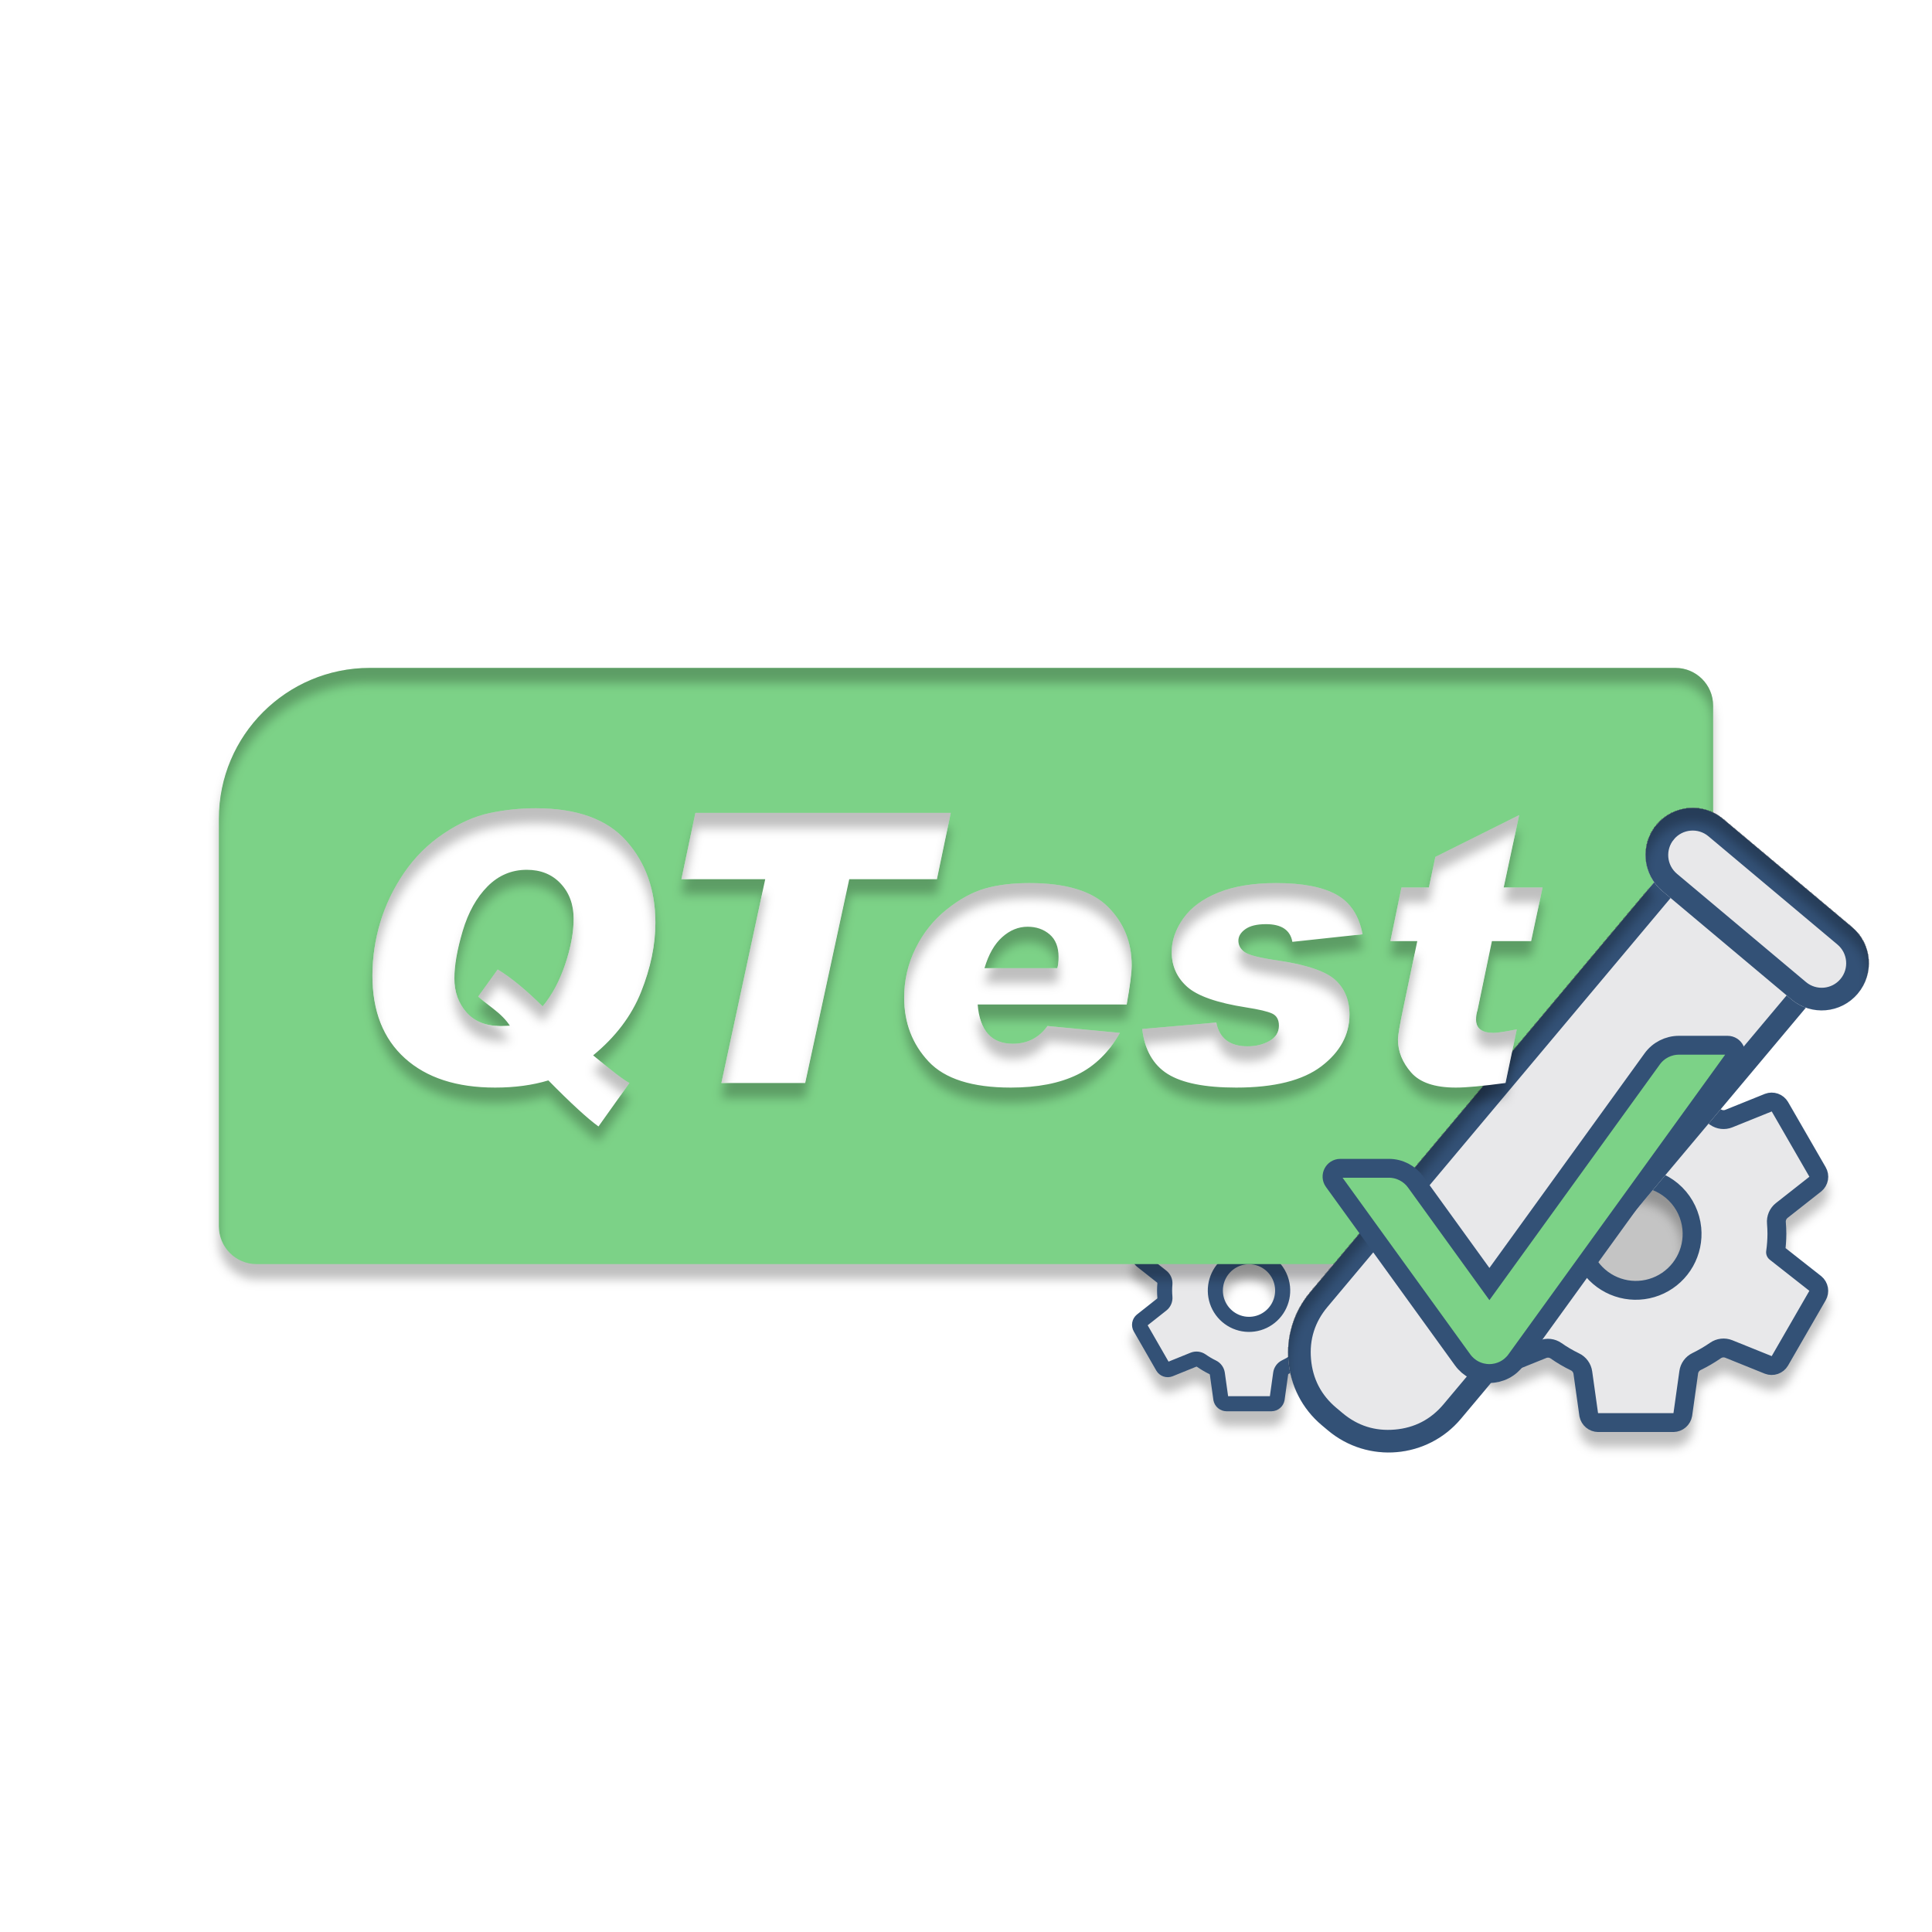
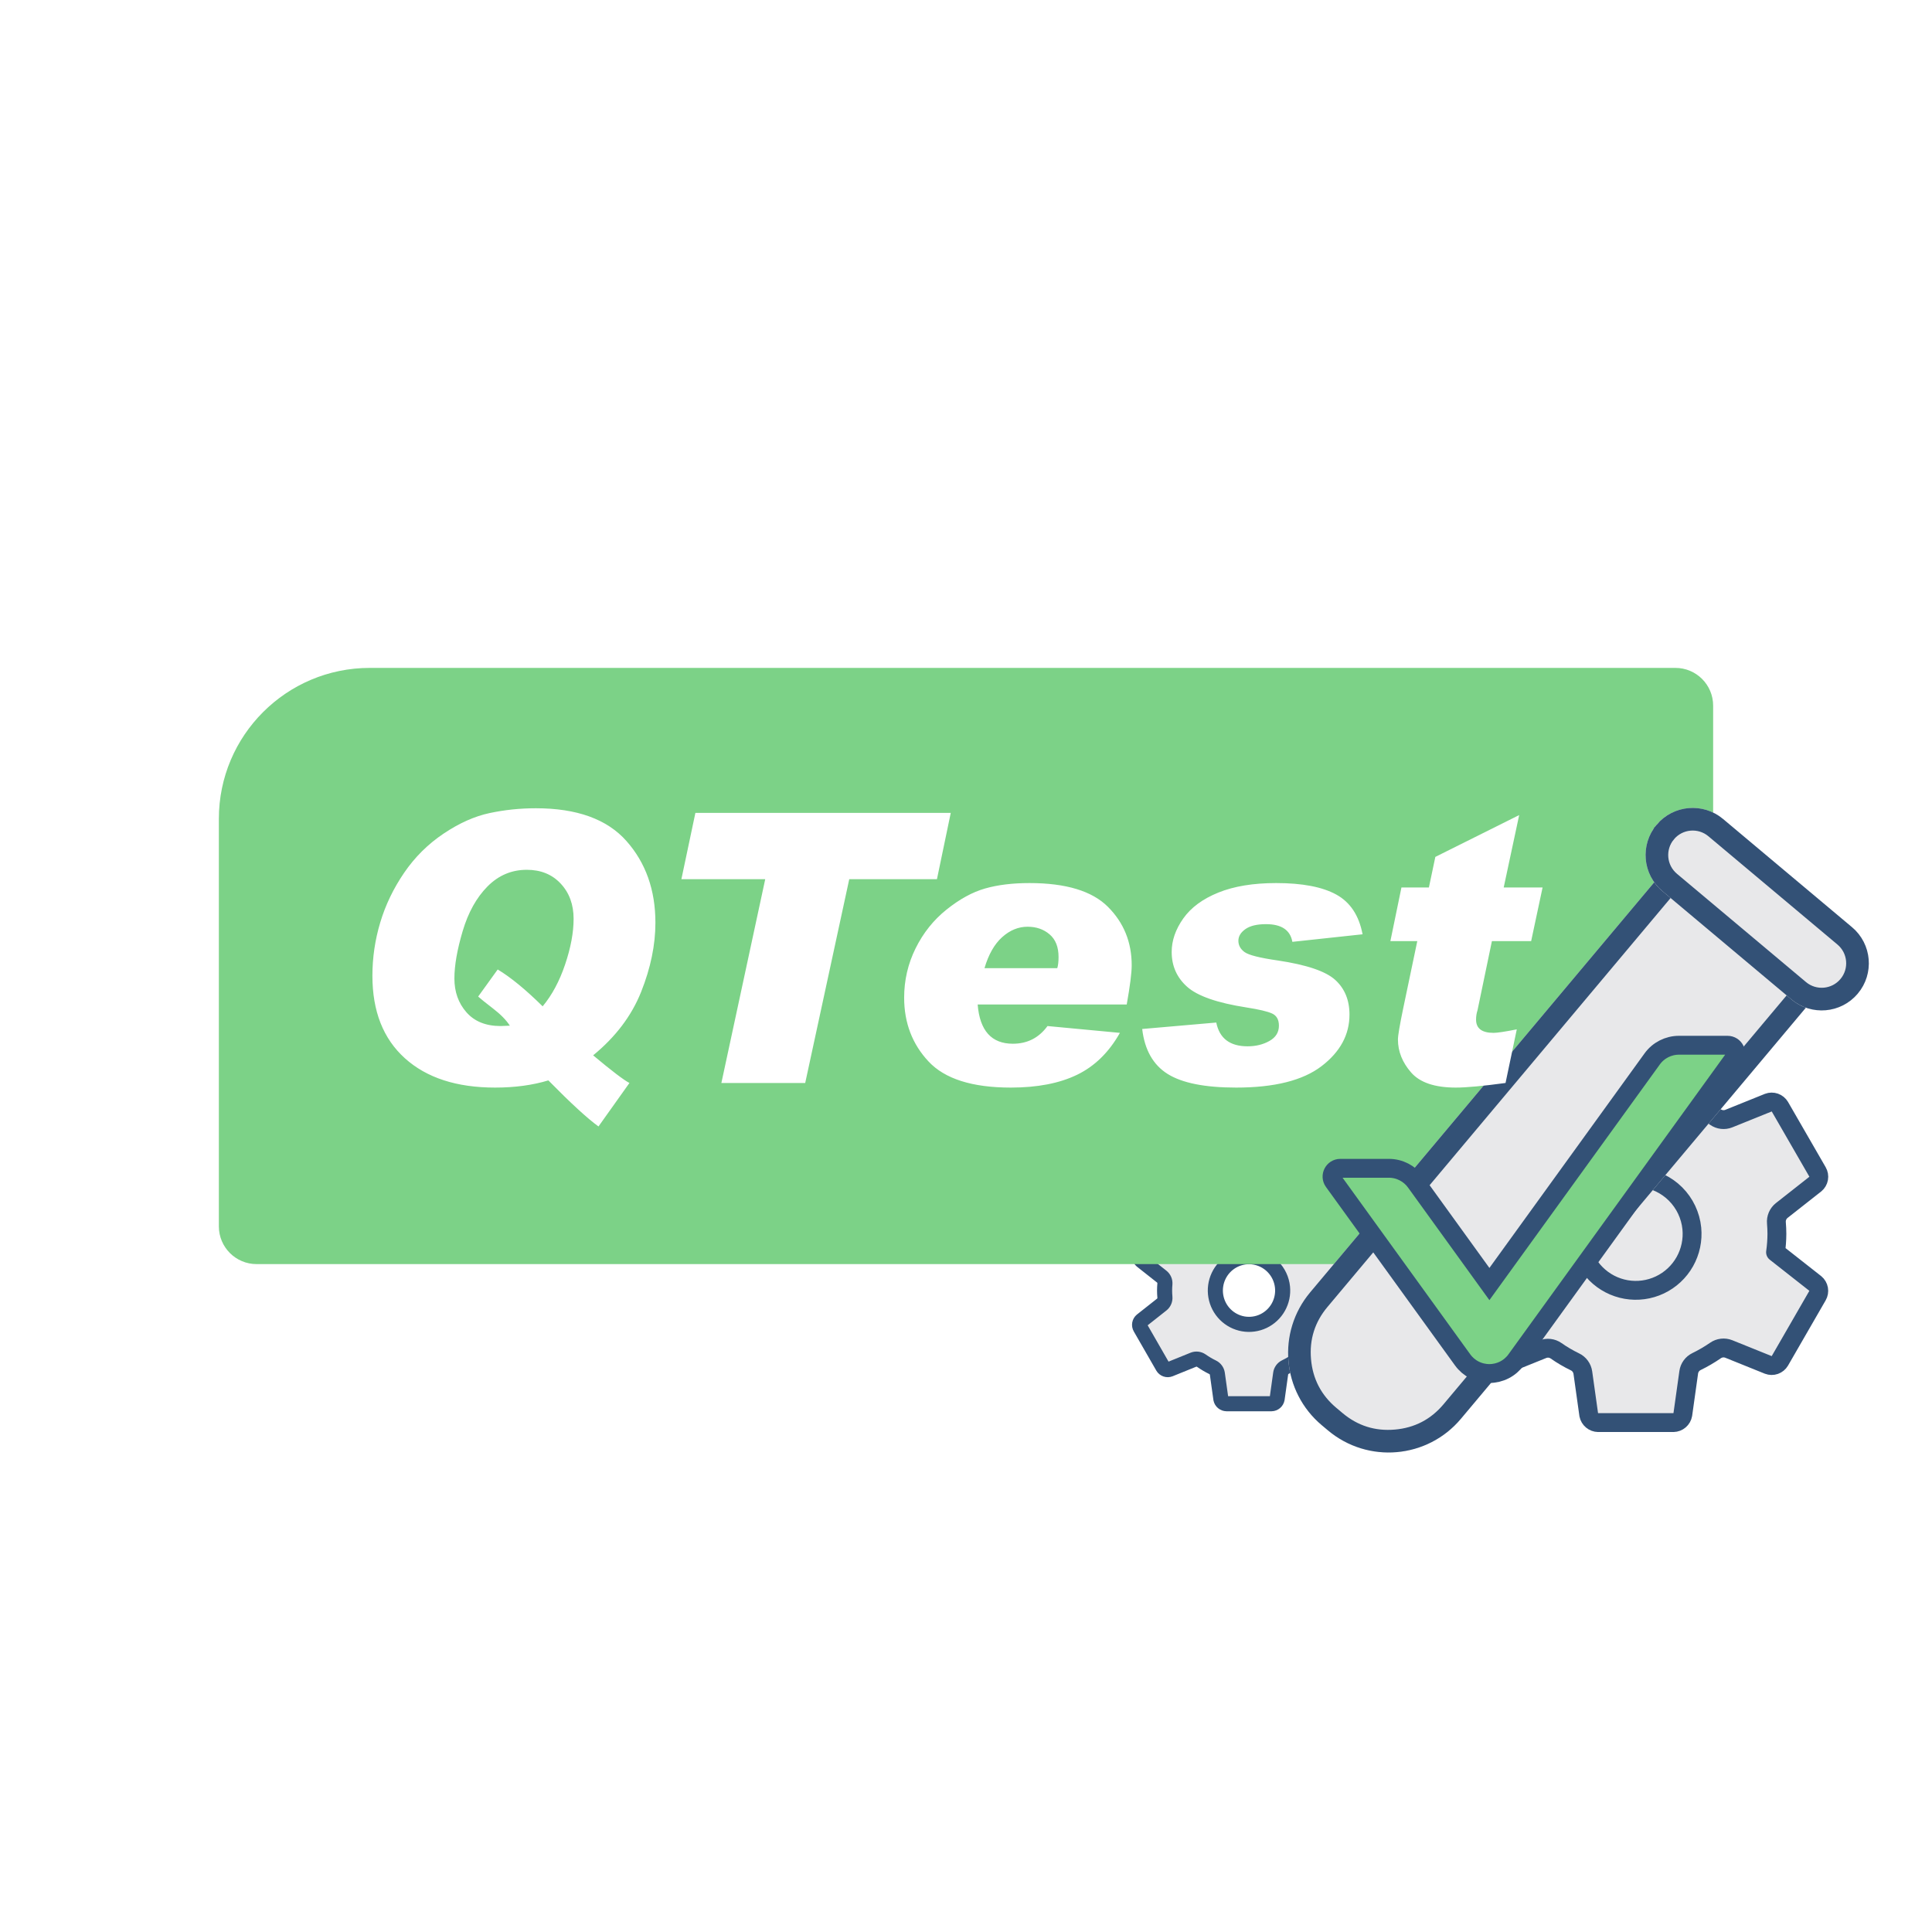
- <svg xmlns="http://www.w3.org/2000/svg" viewBox="0 0 512 512" fill="none">
+ <svg xmlns="http://www.w3.org/2000/svg" viewBox="0 0 512 512" width="512" height="512" fill="none">
  <defs>
-     <clipPath id="clipPath_0">
+     <clipPath id="clipPath_1">
      <rect width="396" height="158" x="58" y="177" fill="rgb(255,255,255)" />
    </clipPath>
-     <g id="pixso_custom_effect_0">
-       <effect x="0" y="4" visibility="visible" fill="rgb(0,0,0)" fill-opacity="0.25" effectType="dropShadow" stdDeviation="4" radius="0" />
-     </g>
-     <filter id="filter_0" width="70.008" height="72" x="295.996" y="310" filterUnits="userSpaceOnUse" customEffect="url(#pixso_custom_effect_0)" color-interpolation-filters="sRGB">
-       <feFlood flood-opacity="0" result="BackgroundImageFix" />
-       <feOffset dx="0" dy="4" in="SourceAlpha" />
-       <feGaussianBlur stdDeviation="1.333" />
-       <feColorMatrix type="matrix" values="0 0 0 0 0 0 0 0 0 0 0 0 0 0 0 0 0 0 0.25 0 " />
-       <feBlend result="effect_dropShadow_1" in2="BackgroundImageFix" mode="normal" />
-       <feBlend result="shape" in="SourceGraphic" in2="effect_dropShadow_1" mode="normal" />
-     </filter>
-     <g id="pixso_custom_effect_1">
-       <effect x="0" y="4" visibility="visible" fill="rgb(0,0,0)" fill-opacity="0.25" effectType="innerShadow" stdDeviation="4" radius="0" />
-       <effect x="0" y="4" visibility="visible" fill="rgb(0,0,0)" fill-opacity="0.25" effectType="dropShadow" stdDeviation="4" radius="0" />
-     </g>
-     <filter id="filter_1" width="404" height="166" x="54" y="177" filterUnits="userSpaceOnUse" customEffect="url(#pixso_custom_effect_1)" color-interpolation-filters="sRGB">
-       <feFlood flood-opacity="0" result="BackgroundImageFix" />
-       <feOffset dx="0" dy="4" in="SourceAlpha" />
-       <feGaussianBlur stdDeviation="1.333" />
-       <feColorMatrix type="matrix" values="0 0 0 0 0 0 0 0 0 0 0 0 0 0 0 0 0 0 0.25 0 " />
-       <feBlend result="effect_dropShadow_1" in2="BackgroundImageFix" mode="normal" />
-       <feBlend result="shape" in="SourceGraphic" in2="effect_dropShadow_1" mode="normal" />
-       <feOffset dx="0" dy="4" in="SourceAlpha" />
-       <feGaussianBlur stdDeviation="1.333" />
-       <feComposite k2="-1" k3="1" in2="SourceAlpha" operator="arithmetic" />
-       <feColorMatrix type="matrix" values="0 0 0 0 0 0 0 0 0 0 0 0 0 0 0 0 0 0 0.25 0 " />
-       <feBlend result="effect_innerShadow_2" in2="shape" mode="normal" />
-     </filter>
-     <g id="pixso_custom_effect_2">
-       <effect x="0" y="4" visibility="visible" fill="rgb(0,0,0)" fill-opacity="0.25" effectType="dropShadow" stdDeviation="4" radius="0" />
-     </g>
-     <filter id="filter_2" width="110.012" height="113" x="378.494" y="274.5" filterUnits="userSpaceOnUse" customEffect="url(#pixso_custom_effect_2)" color-interpolation-filters="sRGB">
-       <feFlood flood-opacity="0" result="BackgroundImageFix" />
-       <feOffset dx="0" dy="4" in="SourceAlpha" />
-       <feGaussianBlur stdDeviation="1.333" />
-       <feColorMatrix type="matrix" values="0 0 0 0 0 0 0 0 0 0 0 0 0 0 0 0 0 0 0.25 0 " />
-       <feBlend result="effect_dropShadow_1" in2="BackgroundImageFix" mode="normal" />
-       <feBlend result="shape" in="SourceGraphic" in2="effect_dropShadow_1" mode="normal" />
-     </filter>
-     <g id="pixso_custom_effect_3">
-       <effect x="0" y="4" visibility="visible" fill="rgb(0,0,0)" fill-opacity="0.25" effectType="innerShadow" stdDeviation="4" radius="0" />
-     </g>
-     <filter id="filter_3" width="176.365" height="191.379" x="324" y="209" filterUnits="userSpaceOnUse" customEffect="url(#pixso_custom_effect_3)" color-interpolation-filters="sRGB">
-       <feFlood flood-opacity="0" result="BackgroundImageFix" />
-       <feBlend result="shape" in="SourceGraphic" in2="BackgroundImageFix" mode="normal" />
-       <feColorMatrix result="hardAlpha" in="SourceAlpha" type="matrix" values="0 0 0 0 0 0 0 0 0 0 0 0 0 0 0 0 0 0 127 0 " />
-       <feOffset dx="0" dy="4" in="hardAlpha" />
-       <feGaussianBlur stdDeviation="1.333" />
-       <feComposite k2="-1" k3="1" in2="hardAlpha" operator="arithmetic" />
-       <feColorMatrix type="matrix" values="0 0 0 0 0 0 0 0 0 0 0 0 0 0 0 0 0 0 0.25 0 " />
-       <feBlend result="effect_innerShadow_1" in2="shape" mode="normal" />
-     </filter>
-     <g id="pixso_custom_effect_4">
-       <effect x="0" y="4" visibility="visible" fill="rgb(0,0,0)" fill-opacity="0.25" effectType="dropShadow" stdDeviation="4" radius="0" />
-       <effect x="0" y="4" visibility="visible" fill="rgb(0,0,0)" fill-opacity="0.25" effectType="innerShadow" stdDeviation="4" radius="0" />
-     </g>
-     <filter id="filter_4" width="322.799" height="141" x="90" y="177" filterUnits="userSpaceOnUse" customEffect="url(#pixso_custom_effect_4)" color-interpolation-filters="sRGB">
-       <feFlood flood-opacity="0" result="BackgroundImageFix" />
-       <feOffset dx="0" dy="4" in="SourceAlpha" />
-       <feGaussianBlur stdDeviation="1.333" />
-       <feColorMatrix type="matrix" values="0 0 0 0 0 0 0 0 0 0 0 0 0 0 0 0 0 0 0.25 0 " />
-       <feBlend result="effect_dropShadow_1" in2="BackgroundImageFix" mode="normal" />
-       <feBlend result="shape" in="SourceGraphic" in2="effect_dropShadow_1" mode="normal" />
-       <feOffset dx="0" dy="4" in="SourceAlpha" />
-       <feGaussianBlur stdDeviation="1.333" />
-       <feComposite k2="-1" k3="1" in2="SourceAlpha" operator="arithmetic" />
-       <feColorMatrix type="matrix" values="0 0 0 0 0 0 0 0 0 0 0 0 0 0 0 0 0 0 0.25 0 " />
-       <feBlend result="effect_innerShadow_2" in2="shape" mode="normal" />
-     </filter>
  </defs>
  <rect id="尺寸1" width="512" height="512" x="0" y="0" fill="rgb(255,255,255)" fill-opacity="0" />
-   <g id="矩形 1" customFrame="url(#clipPath_0)">
+   <g id="矩形 1" customFrame="url(#clipPath_1)">
    <rect id="矩形 1" width="396" height="158" x="58" y="177" fill="rgb(255,255,255)" fill-opacity="0" />
-     <g filter="url(#filter_0)">
-       <path id="Vector" d="M331.877 333.072C330.046 332.89 328.204 333.281 326.604 334.193C325.003 335.104 323.721 336.491 322.935 338.163C322.148 339.835 321.894 341.711 322.209 343.533C322.523 345.356 323.39 347.036 324.691 348.344C325.992 349.652 327.663 350.524 329.475 350.84C331.288 351.156 333.153 350.901 334.816 350.11C336.479 349.319 337.858 348.03 338.764 346.421C339.671 344.811 340.06 342.959 339.879 341.118C339.673 339.055 338.764 337.126 337.305 335.66C335.847 334.193 333.929 333.279 331.877 333.072ZM353.361 342C353.355 342.975 353.284 343.949 353.147 344.914L359.45 349.886C359.725 350.114 359.909 350.433 359.972 350.786C360.035 351.139 359.971 351.503 359.792 351.813L353.829 362.187C353.648 362.494 353.365 362.727 353.03 362.845C352.695 362.962 352.329 362.957 351.997 362.83L345.737 360.296C345.392 360.158 345.018 360.108 344.649 360.15C344.28 360.193 343.927 360.328 343.622 360.541C342.667 361.203 341.663 361.79 340.62 362.299C340.291 362.459 340.008 362.699 339.793 362.995C339.579 363.292 339.44 363.638 339.39 364.001L338.452 370.714C338.39 371.069 338.208 371.391 337.936 371.626C337.665 371.86 337.321 371.992 336.963 372L325.037 372C324.685 371.994 324.346 371.867 324.075 371.641C323.804 371.415 323.618 371.103 323.547 370.757L322.61 364.053C322.557 363.685 322.415 363.337 322.197 363.038C321.978 362.739 321.689 362.499 321.355 362.34C320.313 361.834 319.312 361.244 318.364 360.578C318.06 360.365 317.708 360.232 317.34 360.19C316.973 360.148 316.6 360.199 316.257 360.338L309.999 362.871C309.667 362.998 309.302 363.003 308.966 362.886C308.631 362.768 308.348 362.536 308.167 362.229L302.204 351.855C302.025 351.545 301.961 351.181 302.023 350.828C302.086 350.475 302.271 350.156 302.546 349.928L307.873 345.722C308.165 345.489 308.394 345.186 308.54 344.842C308.686 344.497 308.744 344.121 308.709 343.748C308.659 343.164 308.628 342.58 308.628 341.996C308.628 341.411 308.658 340.836 308.709 340.264C308.74 339.894 308.679 339.521 308.532 339.18C308.384 338.839 308.154 338.54 307.863 338.31L302.539 334.105C302.268 333.875 302.087 333.557 302.027 333.206C301.966 332.856 302.031 332.495 302.208 332.187L308.171 321.813C308.352 321.506 308.635 321.273 308.97 321.155C309.305 321.038 309.671 321.043 310.003 321.17L316.263 323.704C316.608 323.842 316.982 323.892 317.351 323.85C317.72 323.807 318.073 323.672 318.378 323.459C319.333 322.797 320.337 322.21 321.38 321.701C321.709 321.541 321.992 321.301 322.207 321.005C322.421 320.708 322.56 320.362 322.61 319.999L323.548 313.286C323.61 312.931 323.792 312.609 324.064 312.374C324.335 312.14 324.679 312.008 325.037 312L336.963 312C337.315 312.006 337.654 312.133 337.925 312.359C338.196 312.585 338.382 312.897 338.453 313.243L339.39 319.947C339.443 320.315 339.585 320.663 339.803 320.962C340.022 321.261 340.311 321.501 340.645 321.66C341.687 322.166 342.688 322.756 343.636 323.422C343.94 323.635 344.292 323.768 344.66 323.81C345.027 323.852 345.4 323.801 345.743 323.662L352.001 321.129C352.333 321.002 352.698 320.997 353.034 321.114C353.369 321.232 353.652 321.464 353.833 321.771L359.796 332.145C359.975 332.455 360.039 332.819 359.977 333.172C359.914 333.525 359.729 333.844 359.454 334.072L354.127 338.278C353.834 338.51 353.603 338.812 353.456 339.157C353.309 339.502 353.25 339.878 353.284 340.252C353.33 340.832 353.361 341.415 353.361 342Z" fill="rgb(232,232,234)" fill-rule="nonzero" />
-       <path id="Vector" d="M326.604 334.193C325.003 335.104 323.721 336.491 322.935 338.163C322.148 339.835 321.894 341.711 322.209 343.533C322.523 345.356 323.39 347.036 324.691 348.344C325.992 349.652 327.663 350.524 329.475 350.84C331.288 351.156 333.153 350.901 334.816 350.11C336.479 349.319 337.858 348.03 338.764 346.421C339.671 344.811 340.06 342.959 339.879 341.118C339.673 339.055 338.764 337.126 337.305 335.66C335.847 334.193 333.929 333.279 331.877 333.072C330.046 332.89 328.204 333.281 326.604 334.193ZM353.147 344.914L359.45 349.886C359.725 350.114 359.909 350.433 359.972 350.786C360.035 351.139 359.971 351.503 359.792 351.813L353.829 362.187C353.648 362.494 353.365 362.727 353.03 362.845C352.695 362.962 352.329 362.957 351.997 362.83L345.737 360.296C345.392 360.158 345.018 360.108 344.649 360.15C344.28 360.193 343.927 360.328 343.622 360.541C342.667 361.203 341.663 361.79 340.62 362.299C340.291 362.459 340.008 362.699 339.793 362.995C339.579 363.292 339.44 363.638 339.39 364.001L338.452 370.714C338.39 371.069 338.208 371.391 337.936 371.626C337.665 371.86 337.321 371.992 336.963 372L325.037 372C324.685 371.994 324.346 371.867 324.075 371.641C323.804 371.415 323.618 371.103 323.547 370.757L322.61 364.053C322.557 363.685 322.415 363.337 322.197 363.038C321.978 362.739 321.689 362.499 321.355 362.34C320.313 361.834 319.312 361.244 318.364 360.578C318.06 360.365 317.708 360.232 317.34 360.19C316.973 360.148 316.6 360.199 316.257 360.338L309.999 362.871C309.667 362.998 309.302 363.003 308.966 362.886C308.631 362.768 308.348 362.536 308.167 362.229L302.204 351.855C302.025 351.545 301.961 351.181 302.023 350.828C302.086 350.475 302.271 350.156 302.546 349.928L307.873 345.722C308.165 345.489 308.394 345.186 308.54 344.842C308.686 344.497 308.744 344.121 308.709 343.748C308.659 343.164 308.628 342.58 308.628 341.996C308.628 341.411 308.658 340.836 308.709 340.264C308.74 339.894 308.679 339.521 308.532 339.18C308.384 338.839 308.154 338.54 307.863 338.31L302.539 334.105C302.268 333.875 302.087 333.557 302.027 333.206C301.966 332.856 302.031 332.495 302.208 332.187L308.171 321.813C308.352 321.506 308.635 321.273 308.97 321.155C309.305 321.038 309.671 321.043 310.003 321.17L316.263 323.704C316.608 323.842 316.982 323.892 317.351 323.85C317.72 323.807 318.073 323.672 318.378 323.459C319.333 322.797 320.337 322.21 321.38 321.701C321.709 321.541 321.992 321.301 322.207 321.005C322.421 320.708 322.56 320.362 322.61 319.999L323.548 313.286C323.61 312.931 323.792 312.609 324.064 312.374C324.335 312.14 324.679 312.008 325.037 312L336.963 312C337.315 312.006 337.654 312.133 337.925 312.359C338.196 312.585 338.382 312.897 338.453 313.243L339.39 319.947C339.443 320.315 339.585 320.663 339.803 320.962C340.022 321.261 340.311 321.501 340.645 321.66C341.687 322.166 342.688 322.756 343.636 323.422C343.94 323.635 344.292 323.768 344.66 323.81C345.027 323.852 345.4 323.801 345.743 323.662L352.001 321.129C352.333 321.002 352.698 320.997 353.034 321.114C353.369 321.232 353.652 321.464 353.833 321.771L359.796 332.145C359.975 332.455 360.039 332.819 359.977 333.172C359.914 333.525 359.729 333.844 359.454 334.072L354.127 338.278C353.834 338.51 353.603 338.812 353.456 339.157C353.309 339.502 353.25 339.878 353.284 340.252C353.33 340.832 353.361 341.415 353.361 342C353.355 342.975 353.284 343.949 353.147 344.914Z" fill-rule="nonzero" stroke="rgb(51,81,118)" stroke-linecap="round" stroke-linejoin="round" stroke-width="4" />
-     </g>
-     <g filter="url(#filter_1)">
-       <path id="矩形 1" d="M444 177C449.523 177 454 181.477 454 187L454 325C454 330.523 449.523 335 444 335L68 335C62.477 335 58 330.523 58 325L58 217C58 194.909 75.909 177 98 177L444 177Z" fill="rgb(124,210,135)" fill-rule="evenodd" />
-     </g>
-     <ellipse id="椭圆 1" rx="16" ry="15" cx="433" cy="327" fill="rgb(196,196,196)" />
-     <g filter="url(#filter_2)">
-       <path id="Vector" d="M434.967 312.119C431.905 311.816 428.825 312.469 426.148 313.988C423.47 315.507 421.327 317.818 420.011 320.605C418.696 323.392 418.272 326.518 418.797 329.555C419.323 332.593 420.773 335.394 422.948 337.574C425.124 339.754 427.919 341.206 430.95 341.733C433.981 342.26 437.101 341.835 439.882 340.517C442.663 339.198 444.969 337.051 446.485 334.368C448.001 331.685 448.652 328.598 448.35 325.53C448.005 322.091 446.484 318.877 444.045 316.433C441.606 313.989 438.399 312.465 434.967 312.119ZM470.896 327C470.887 328.625 470.767 330.248 470.539 331.857L481.08 340.143C481.539 340.524 481.849 341.056 481.953 341.644C482.058 342.232 481.951 342.838 481.652 343.355L471.68 360.645C471.377 361.157 470.903 361.545 470.343 361.741C469.782 361.937 469.171 361.929 468.616 361.717L458.147 357.493C457.57 357.263 456.944 357.179 456.327 357.251C455.71 357.322 455.12 357.546 454.61 357.902C453.012 359.004 451.333 359.984 449.588 360.832C449.039 361.099 448.564 361.498 448.206 361.992C447.847 362.487 447.615 363.063 447.531 363.668L445.962 374.857C445.859 375.448 445.555 375.985 445.1 376.376C444.646 376.767 444.071 376.987 443.472 377L423.528 377C422.939 376.99 422.372 376.779 421.919 376.402C421.466 376.026 421.154 375.505 421.035 374.928L419.469 363.755C419.381 363.142 419.143 362.561 418.777 362.063C418.411 361.565 417.928 361.165 417.37 360.9C415.627 360.056 413.953 359.074 412.367 357.963C411.859 357.608 411.271 357.386 410.656 357.317C410.041 357.247 409.418 357.332 408.844 357.563L398.377 361.785C397.823 361.997 397.211 362.005 396.651 361.81C396.09 361.614 395.617 361.226 395.314 360.715L385.341 343.425C385.042 342.909 384.934 342.302 385.039 341.714C385.144 341.126 385.453 340.594 385.913 340.213L394.822 333.203C395.31 332.815 395.693 332.311 395.938 331.736C396.182 331.162 396.279 330.535 396.221 329.914C396.137 328.939 396.085 327.967 396.085 326.993C396.085 326.019 396.134 325.061 396.221 324.107C396.273 323.49 396.171 322.868 395.924 322.3C395.677 321.731 395.292 321.233 394.805 320.85L385.901 313.841C385.449 313.458 385.146 312.928 385.045 312.344C384.944 311.759 385.051 311.158 385.348 310.645L395.321 293.355C395.623 292.843 396.097 292.455 396.657 292.259C397.218 292.063 397.829 292.071 398.384 292.283L408.853 296.507C409.43 296.737 410.056 296.821 410.673 296.749C411.29 296.678 411.88 296.454 412.39 296.098C413.988 294.996 415.667 294.016 417.412 293.168C417.961 292.901 418.436 292.502 418.794 292.008C419.153 291.513 419.385 290.937 419.469 290.332L421.038 279.143C421.141 278.552 421.445 278.015 421.9 277.624C422.354 277.233 422.929 277.013 423.528 277L443.472 277C444.061 277.01 444.628 277.221 445.081 277.598C445.534 277.974 445.846 278.495 445.965 279.072L447.531 290.245C447.619 290.858 447.857 291.439 448.223 291.937C448.589 292.435 449.072 292.835 449.63 293.1C451.373 293.944 453.047 294.926 454.633 296.037C455.141 296.392 455.729 296.614 456.344 296.683C456.959 296.753 457.582 296.668 458.156 296.437L468.623 292.215C469.177 292.003 469.789 291.995 470.349 292.19C470.91 292.386 471.383 292.774 471.686 293.285L481.659 310.575C481.958 311.091 482.066 311.698 481.961 312.286C481.856 312.874 481.547 313.406 481.087 313.787L472.178 320.797C471.688 321.184 471.302 321.687 471.056 322.262C470.81 322.837 470.711 323.464 470.768 324.086C470.845 325.054 470.896 326.026 470.896 327Z" fill="rgb(232,232,234)" fill-rule="nonzero" />
-       <path id="Vector" d="M426.148 313.988C423.47 315.507 421.327 317.818 420.011 320.605C418.696 323.392 418.272 326.518 418.797 329.555C419.323 332.593 420.773 335.394 422.948 337.574C425.124 339.754 427.919 341.206 430.95 341.733C433.981 342.26 437.101 341.835 439.882 340.517C442.663 339.198 444.969 337.051 446.485 334.368C448.001 331.685 448.652 328.598 448.35 325.53C448.005 322.091 446.484 318.877 444.045 316.433C441.606 313.989 438.399 312.465 434.967 312.119C431.905 311.816 428.825 312.469 426.148 313.988ZM470.539 331.857L481.08 340.143C481.539 340.524 481.849 341.056 481.953 341.644C482.058 342.232 481.951 342.838 481.652 343.355L471.68 360.645C471.377 361.157 470.903 361.545 470.343 361.741C469.782 361.937 469.171 361.929 468.616 361.717L458.147 357.493C457.57 357.263 456.944 357.179 456.327 357.251C455.71 357.322 455.12 357.546 454.61 357.902C453.012 359.004 451.333 359.984 449.588 360.832C449.039 361.099 448.564 361.498 448.206 361.992C447.847 362.487 447.615 363.063 447.531 363.668L445.962 374.857C445.859 375.448 445.555 375.985 445.1 376.376C444.646 376.767 444.071 376.987 443.472 377L423.528 377C422.939 376.99 422.372 376.779 421.919 376.402C421.466 376.026 421.154 375.505 421.035 374.928L419.469 363.755C419.381 363.142 419.143 362.561 418.777 362.063C418.411 361.565 417.928 361.165 417.37 360.9C415.627 360.056 413.953 359.074 412.367 357.963C411.859 357.608 411.271 357.386 410.656 357.317C410.041 357.247 409.418 357.332 408.844 357.563L398.377 361.785C397.823 361.997 397.211 362.005 396.651 361.81C396.09 361.614 395.617 361.226 395.314 360.715L385.341 343.425C385.042 342.909 384.934 342.302 385.039 341.714C385.144 341.126 385.453 340.594 385.913 340.213L394.822 333.203C395.31 332.815 395.693 332.311 395.938 331.736C396.182 331.162 396.279 330.535 396.221 329.914C396.137 328.939 396.085 327.967 396.085 326.993C396.085 326.019 396.134 325.061 396.221 324.107C396.273 323.49 396.171 322.868 395.924 322.3C395.677 321.731 395.292 321.233 394.805 320.85L385.901 313.841C385.449 313.458 385.146 312.928 385.045 312.344C384.944 311.759 385.051 311.158 385.348 310.645L395.321 293.355C395.623 292.843 396.097 292.455 396.657 292.259C397.218 292.063 397.829 292.071 398.384 292.283L408.853 296.507C409.43 296.737 410.056 296.821 410.673 296.749C411.29 296.678 411.88 296.454 412.39 296.098C413.988 294.996 415.667 294.016 417.412 293.168C417.961 292.901 418.436 292.502 418.794 292.008C419.153 291.513 419.385 290.937 419.469 290.332L421.038 279.143C421.141 278.552 421.445 278.015 421.9 277.624C422.354 277.233 422.929 277.013 423.528 277L443.472 277C444.061 277.01 444.628 277.221 445.081 277.598C445.534 277.974 445.846 278.495 445.965 279.072L447.531 290.245C447.619 290.858 447.857 291.439 448.223 291.937C448.589 292.435 449.072 292.835 449.63 293.1C451.373 293.944 453.047 294.926 454.633 296.037C455.141 296.392 455.729 296.614 456.344 296.683C456.959 296.753 457.582 296.668 458.156 296.437L468.623 292.215C469.177 292.003 469.789 291.995 470.349 292.19C470.91 292.386 471.383 292.774 471.686 293.285L481.659 310.575C481.958 311.091 482.066 311.698 481.961 312.286C481.856 312.874 481.547 313.406 481.087 313.787L472.178 320.797C471.688 321.184 471.302 321.687 471.056 322.262C470.81 322.837 470.711 323.464 470.768 324.086C470.845 325.054 470.896 326.026 470.896 327C470.887 328.625 470.767 330.248 470.539 331.857Z" fill-rule="nonzero" stroke="rgb(51,81,118)" stroke-linecap="round" stroke-linejoin="round" stroke-width="5" />
-     </g>
-     <g id="组合 1" filter="url(#filter_3)">
+     <path id="Vector" d="M331.877 333.072C330.046 332.89 328.204 333.281 326.604 334.193C325.003 335.104 323.721 336.491 322.935 338.163C322.148 339.835 321.894 341.711 322.209 343.533C322.523 345.356 323.39 347.036 324.691 348.344C325.992 349.652 327.663 350.524 329.475 350.84C331.288 351.156 333.153 350.901 334.816 350.11C336.479 349.319 337.858 348.03 338.764 346.421C339.671 344.811 340.06 342.959 339.879 341.118C339.673 339.055 338.764 337.126 337.305 335.66C335.847 334.193 333.929 333.279 331.877 333.072ZM353.361 342C353.355 342.975 353.284 343.949 353.147 344.914L359.45 349.886C359.725 350.114 359.909 350.433 359.972 350.786C360.035 351.139 359.971 351.503 359.792 351.813L353.829 362.187C353.648 362.494 353.365 362.727 353.03 362.845C352.695 362.962 352.329 362.957 351.997 362.83L345.737 360.296C345.392 360.158 345.018 360.108 344.649 360.15C344.28 360.193 343.927 360.328 343.622 360.541C342.667 361.203 341.663 361.79 340.62 362.299C340.291 362.459 340.008 362.699 339.793 362.995C339.579 363.292 339.44 363.638 339.39 364.001L338.452 370.714C338.39 371.069 338.208 371.391 337.936 371.626C337.665 371.86 337.321 371.992 336.963 372L325.037 372C324.685 371.994 324.346 371.867 324.075 371.641C323.804 371.415 323.618 371.103 323.547 370.757L322.61 364.053C322.557 363.685 322.415 363.337 322.197 363.038C321.978 362.739 321.689 362.499 321.355 362.34C320.313 361.834 319.312 361.244 318.364 360.578C318.06 360.365 317.708 360.232 317.34 360.19C316.973 360.148 316.6 360.199 316.257 360.338L309.999 362.871C309.667 362.998 309.302 363.003 308.966 362.886C308.631 362.768 308.348 362.536 308.167 362.229L302.204 351.855C302.025 351.545 301.961 351.181 302.023 350.828C302.086 350.475 302.271 350.156 302.546 349.928L307.873 345.722C308.165 345.489 308.394 345.186 308.54 344.842C308.686 344.497 308.744 344.121 308.709 343.748C308.659 343.164 308.628 342.58 308.628 341.996C308.628 341.411 308.658 340.836 308.709 340.264C308.74 339.894 308.679 339.521 308.532 339.18C308.384 338.839 308.154 338.54 307.863 338.31L302.539 334.105C302.268 333.875 302.087 333.557 302.027 333.206C301.966 332.856 302.031 332.495 302.208 332.187L308.171 321.813C308.352 321.506 308.635 321.273 308.97 321.155C309.305 321.038 309.671 321.043 310.003 321.17L316.263 323.704C316.608 323.842 316.982 323.892 317.351 323.85C317.72 323.807 318.073 323.672 318.378 323.459C319.333 322.797 320.337 322.21 321.38 321.701C321.709 321.541 321.992 321.301 322.207 321.005C322.421 320.708 322.56 320.362 322.61 319.999L323.548 313.286C323.61 312.931 323.792 312.609 324.064 312.374C324.335 312.14 324.679 312.008 325.037 312L336.963 312C337.315 312.006 337.654 312.133 337.925 312.359C338.196 312.585 338.382 312.897 338.453 313.243L339.39 319.947C339.443 320.315 339.585 320.663 339.803 320.962C340.022 321.261 340.311 321.501 340.645 321.66C341.687 322.166 342.688 322.756 343.636 323.422C343.94 323.635 344.292 323.768 344.66 323.81C345.027 323.852 345.4 323.801 345.743 323.662L352.001 321.129C352.333 321.002 352.698 320.997 353.034 321.114C353.369 321.232 353.652 321.464 353.833 321.771L359.796 332.145C359.975 332.455 360.039 332.819 359.977 333.172C359.914 333.525 359.729 333.844 359.454 334.072L354.127 338.278C353.834 338.51 353.603 338.812 353.456 339.157C353.309 339.502 353.25 339.878 353.284 340.252C353.33 340.832 353.361 341.415 353.361 342Z" fill="rgb(232,232,234)" fill-rule="nonzero" />
+     <path id="Vector" d="M326.604 334.193C325.003 335.104 323.721 336.491 322.935 338.163C322.148 339.835 321.894 341.711 322.209 343.533C322.523 345.356 323.39 347.036 324.691 348.344C325.992 349.652 327.663 350.524 329.475 350.84C331.288 351.156 333.153 350.901 334.816 350.11C336.479 349.319 337.858 348.03 338.764 346.421C339.671 344.811 340.06 342.959 339.879 341.118C339.673 339.055 338.764 337.126 337.305 335.66C335.847 334.193 333.929 333.279 331.877 333.072C330.046 332.89 328.204 333.281 326.604 334.193ZM353.147 344.914L359.45 349.886C359.725 350.114 359.909 350.433 359.972 350.786C360.035 351.139 359.971 351.503 359.792 351.813L353.829 362.187C353.648 362.494 353.365 362.727 353.03 362.845C352.695 362.962 352.329 362.957 351.997 362.83L345.737 360.296C345.392 360.158 345.018 360.108 344.649 360.15C344.28 360.193 343.927 360.328 343.622 360.541C342.667 361.203 341.663 361.79 340.62 362.299C340.291 362.459 340.008 362.699 339.793 362.995C339.579 363.292 339.44 363.638 339.39 364.001L338.452 370.714C338.39 371.069 338.208 371.391 337.936 371.626C337.665 371.86 337.321 371.992 336.963 372L325.037 372C324.685 371.994 324.346 371.867 324.075 371.641C323.804 371.415 323.618 371.103 323.547 370.757L322.61 364.053C322.557 363.685 322.415 363.337 322.197 363.038C321.978 362.739 321.689 362.499 321.355 362.34C320.313 361.834 319.312 361.244 318.364 360.578C318.06 360.365 317.708 360.232 317.34 360.19C316.973 360.148 316.6 360.199 316.257 360.338L309.999 362.871C309.667 362.998 309.302 363.003 308.966 362.886C308.631 362.768 308.348 362.536 308.167 362.229L302.204 351.855C302.025 351.545 301.961 351.181 302.023 350.828C302.086 350.475 302.271 350.156 302.546 349.928L307.873 345.722C308.165 345.489 308.394 345.186 308.54 344.842C308.686 344.497 308.744 344.121 308.709 343.748C308.659 343.164 308.628 342.58 308.628 341.996C308.628 341.411 308.658 340.836 308.709 340.264C308.74 339.894 308.679 339.521 308.532 339.18C308.384 338.839 308.154 338.54 307.863 338.31L302.539 334.105C302.268 333.875 302.087 333.557 302.027 333.206C301.966 332.856 302.031 332.495 302.208 332.187L308.171 321.813C308.352 321.506 308.635 321.273 308.97 321.155C309.305 321.038 309.671 321.043 310.003 321.17L316.263 323.704C316.608 323.842 316.982 323.892 317.351 323.85C317.72 323.807 318.073 323.672 318.378 323.459C319.333 322.797 320.337 322.21 321.38 321.701C321.709 321.541 321.992 321.301 322.207 321.005C322.421 320.708 322.56 320.362 322.61 319.999L323.548 313.286C323.61 312.931 323.792 312.609 324.064 312.374C324.335 312.14 324.679 312.008 325.037 312L336.963 312C337.315 312.006 337.654 312.133 337.925 312.359C338.196 312.585 338.382 312.897 338.453 313.243L339.39 319.947C339.443 320.315 339.585 320.663 339.803 320.962C340.022 321.261 340.311 321.501 340.645 321.66C341.687 322.166 342.688 322.756 343.636 323.422C343.94 323.635 344.292 323.768 344.66 323.81C345.027 323.852 345.4 323.801 345.743 323.662L352.001 321.129C352.333 321.002 352.698 320.997 353.034 321.114C353.369 321.232 353.652 321.464 353.833 321.771L359.796 332.145C359.975 332.455 360.039 332.819 359.977 333.172C359.914 333.525 359.729 333.844 359.454 334.072L354.127 338.278C353.834 338.51 353.603 338.812 353.456 339.157C353.309 339.502 353.25 339.878 353.284 340.252C353.33 340.832 353.361 341.415 353.361 342C353.355 342.975 353.284 343.949 353.147 344.914Z" fill-rule="nonzero" stroke="rgb(51,81,118)" stroke-linecap="round" stroke-linejoin="round" stroke-width="4" />
+     <path id="矩形 1" d="M444 177C449.523 177 454 181.477 454 187L454 325C454 330.523 449.523 335 444 335L68 335C62.477 335 58 330.523 58 325L58 217C58 194.909 75.909 177 98 177L444 177Z" fill="rgb(124,210,135)" fill-rule="evenodd" />
+     <ellipse id="椭圆 1" rx="16" ry="15" cx="433" cy="327" fill="rgb(232,232,234)" />
+     <path id="Vector" d="M434.967 312.119C431.905 311.816 428.825 312.469 426.148 313.988C423.47 315.507 421.327 317.818 420.011 320.605C418.696 323.392 418.272 326.518 418.797 329.555C419.323 332.593 420.773 335.394 422.948 337.574C425.124 339.754 427.919 341.206 430.95 341.733C433.981 342.26 437.101 341.835 439.882 340.517C442.663 339.198 444.969 337.051 446.485 334.368C448.001 331.685 448.652 328.598 448.35 325.53C448.005 322.091 446.484 318.877 444.045 316.433C441.606 313.989 438.399 312.465 434.967 312.119ZM470.896 327C470.887 328.625 470.767 330.248 470.539 331.857L481.08 340.143C481.539 340.524 481.849 341.056 481.953 341.644C482.058 342.232 481.951 342.838 481.652 343.355L471.68 360.645C471.377 361.157 470.903 361.545 470.343 361.741C469.782 361.937 469.171 361.929 468.616 361.717L458.147 357.493C457.57 357.263 456.944 357.179 456.327 357.251C455.71 357.322 455.12 357.546 454.61 357.902C453.012 359.004 451.333 359.984 449.588 360.832C449.039 361.099 448.564 361.498 448.206 361.992C447.847 362.487 447.615 363.063 447.531 363.668L445.962 374.857C445.859 375.448 445.555 375.985 445.1 376.376C444.646 376.767 444.071 376.987 443.472 377L423.528 377C422.939 376.99 422.372 376.779 421.919 376.402C421.466 376.026 421.154 375.505 421.035 374.928L419.469 363.755C419.381 363.142 419.143 362.561 418.777 362.063C418.411 361.565 417.928 361.165 417.37 360.9C415.627 360.056 413.953 359.074 412.367 357.963C411.859 357.608 411.271 357.386 410.656 357.317C410.041 357.247 409.418 357.332 408.844 357.563L398.377 361.785C397.823 361.997 397.211 362.005 396.651 361.81C396.09 361.614 395.617 361.226 395.314 360.715L385.341 343.425C385.042 342.909 384.934 342.302 385.039 341.714C385.144 341.126 385.453 340.594 385.913 340.213L394.822 333.203C395.31 332.815 395.693 332.311 395.938 331.736C396.182 331.162 396.279 330.535 396.221 329.914C396.137 328.939 396.085 327.967 396.085 326.993C396.085 326.019 396.134 325.061 396.221 324.107C396.273 323.49 396.171 322.868 395.924 322.3C395.677 321.731 395.292 321.233 394.805 320.85L385.901 313.841C385.449 313.458 385.146 312.928 385.045 312.344C384.944 311.759 385.051 311.158 385.348 310.645L395.321 293.355C395.623 292.843 396.097 292.455 396.657 292.259C397.218 292.063 397.829 292.071 398.384 292.283L408.853 296.507C409.43 296.737 410.056 296.821 410.673 296.749C411.29 296.678 411.88 296.454 412.39 296.098C413.988 294.996 415.667 294.016 417.412 293.168C417.961 292.901 418.436 292.502 418.794 292.008C419.153 291.513 419.385 290.937 419.469 290.332L421.038 279.143C421.141 278.552 421.445 278.015 421.9 277.624C422.354 277.233 422.929 277.013 423.528 277L443.472 277C444.061 277.01 444.628 277.221 445.081 277.598C445.534 277.974 445.846 278.495 445.965 279.072L447.531 290.245C447.619 290.858 447.857 291.439 448.223 291.937C448.589 292.435 449.072 292.835 449.63 293.1C451.373 293.944 453.047 294.926 454.633 296.037C455.141 296.392 455.729 296.614 456.344 296.683C456.959 296.753 457.582 296.668 458.156 296.437L468.623 292.215C469.177 292.003 469.789 291.995 470.349 292.19C470.91 292.386 471.383 292.774 471.686 293.285L481.659 310.575C481.958 311.091 482.066 311.698 481.961 312.286C481.856 312.874 481.547 313.406 481.087 313.787L472.178 320.797C471.688 321.184 471.302 321.687 471.056 322.262C470.81 322.837 470.711 323.464 470.768 324.086C470.845 325.054 470.896 326.026 470.896 327Z" fill="rgb(232,232,234)" fill-rule="nonzero" />
+     <path id="Vector" d="M426.148 313.988C423.47 315.507 421.327 317.818 420.011 320.605C418.696 323.392 418.272 326.518 418.797 329.555C419.323 332.593 420.773 335.394 422.948 337.574C425.124 339.754 427.919 341.206 430.95 341.733C433.981 342.26 437.101 341.835 439.882 340.517C442.663 339.198 444.969 337.051 446.485 334.368C448.001 331.685 448.652 328.598 448.35 325.53C448.005 322.091 446.484 318.877 444.045 316.433C441.606 313.989 438.399 312.465 434.967 312.119C431.905 311.816 428.825 312.469 426.148 313.988ZM470.539 331.857L481.08 340.143C481.539 340.524 481.849 341.056 481.953 341.644C482.058 342.232 481.951 342.838 481.652 343.355L471.68 360.645C471.377 361.157 470.903 361.545 470.343 361.741C469.782 361.937 469.171 361.929 468.616 361.717L458.147 357.493C457.57 357.263 456.944 357.179 456.327 357.251C455.71 357.322 455.12 357.546 454.61 357.902C453.012 359.004 451.333 359.984 449.588 360.832C449.039 361.099 448.564 361.498 448.206 361.992C447.847 362.487 447.615 363.063 447.531 363.668L445.962 374.857C445.859 375.448 445.555 375.985 445.1 376.376C444.646 376.767 444.071 376.987 443.472 377L423.528 377C422.939 376.99 422.372 376.779 421.919 376.402C421.466 376.026 421.154 375.505 421.035 374.928L419.469 363.755C419.381 363.142 419.143 362.561 418.777 362.063C418.411 361.565 417.928 361.165 417.37 360.9C415.627 360.056 413.953 359.074 412.367 357.963C411.859 357.608 411.271 357.386 410.656 357.317C410.041 357.247 409.418 357.332 408.844 357.563L398.377 361.785C397.823 361.997 397.211 362.005 396.651 361.81C396.09 361.614 395.617 361.226 395.314 360.715L385.341 343.425C385.042 342.909 384.934 342.302 385.039 341.714C385.144 341.126 385.453 340.594 385.913 340.213L394.822 333.203C395.31 332.815 395.693 332.311 395.938 331.736C396.182 331.162 396.279 330.535 396.221 329.914C396.137 328.939 396.085 327.967 396.085 326.993C396.085 326.019 396.134 325.061 396.221 324.107C396.273 323.49 396.171 322.868 395.924 322.3C395.677 321.731 395.292 321.233 394.805 320.85L385.901 313.841C385.449 313.458 385.146 312.928 385.045 312.344C384.944 311.759 385.051 311.158 385.348 310.645L395.321 293.355C395.623 292.843 396.097 292.455 396.657 292.259C397.218 292.063 397.829 292.071 398.384 292.283L408.853 296.507C409.43 296.737 410.056 296.821 410.673 296.749C411.29 296.678 411.88 296.454 412.39 296.098C413.988 294.996 415.667 294.016 417.412 293.168C417.961 292.901 418.436 292.502 418.794 292.008C419.153 291.513 419.385 290.937 419.469 290.332L421.038 279.143C421.141 278.552 421.445 278.015 421.9 277.624C422.354 277.233 422.929 277.013 423.528 277L443.472 277C444.061 277.01 444.628 277.221 445.081 277.598C445.534 277.974 445.846 278.495 445.965 279.072L447.531 290.245C447.619 290.858 447.857 291.439 448.223 291.937C448.589 292.435 449.072 292.835 449.63 293.1C451.373 293.944 453.047 294.926 454.633 296.037C455.141 296.392 455.729 296.614 456.344 296.683C456.959 296.753 457.582 296.668 458.156 296.437L468.623 292.215C469.177 292.003 469.789 291.995 470.349 292.19C470.91 292.386 471.383 292.774 471.686 293.285L481.659 310.575C481.958 311.091 482.066 311.698 481.961 312.286C481.856 312.874 481.547 313.406 481.087 313.787L472.178 320.797C471.688 321.184 471.302 321.687 471.056 322.262C470.81 322.837 470.711 323.464 470.768 324.086C470.845 325.054 470.896 326.026 470.896 327C470.887 328.625 470.767 330.248 470.539 331.857Z" fill-rule="nonzero" stroke="rgb(51,81,118)" stroke-linecap="round" stroke-linejoin="round" stroke-width="5" />
+     <g id="组合 1">
      <path id="矩形 3" d="M52.142 0L52.142 147.951C52.142 161.758 40.949 172.951 27.142 172.951L25 172.951C11.193 172.951 0 161.758 0 147.951L0 0L52.142 0Z" fill="rgb(232,232,234)" fill-rule="evenodd" transform="matrix(0.766045,0.642788,-0.642788,0.766045,442.312,229.141)" />
      <path id="矩形 3" d="M52.142 6L52.142 0L0 0L0 147.951C0 161.758 11.193 172.951 25 172.951L27.142 172.951C40.949 172.951 52.142 161.758 52.142 147.951L52.142 6ZM46.142 6L46.142 147.951C46.142 150.574 45.678 153.006 44.75 155.245C43.823 157.484 42.431 159.531 40.577 161.386C38.721 163.241 36.674 164.632 34.435 165.56C32.196 166.487 29.765 166.951 27.142 166.951L25 166.951C22.377 166.951 19.945 166.487 17.706 165.56C15.467 164.632 13.42 163.241 11.565 161.386C9.71 159.531 8.319 157.484 7.391 155.245C6.464 153.005 6 150.574 6 147.951L6 6L46.142 6Z" fill="rgb(51,81,118)" fill-rule="evenodd" transform="matrix(0.766045,0.642788,-0.642788,0.766045,442.312,229.141)" />
      <rect id="矩形 2" width="69.606" height="24.977" x="0" y="0" rx="12.488" fill="rgb(232,232,234)" transform="matrix(0.766044,0.642788,-0.642788,0.766044,447.043,209)" />
      <rect id="矩形 2" width="63.606" height="18.977" x="3" y="3" rx="9.488" stroke="rgb(51,81,118)" stroke-width="6" transform="matrix(0.766044,0.642788,-0.642788,0.766044,447.043,209)" />
    </g>
-     <g filter="url(#filter_4)">
-       <path id="" d="M145.322 286.316Q139.023 288.221 131.211 288.221Q115.928 288.221 107.31 280.457Q98.691 272.693 98.691 258.582Q98.691 251.404 100.767 244.471Q102.842 237.537 107.09 231.312Q111.338 225.086 117.563 220.911Q123.789 216.736 129.771 215.467Q135.752 214.197 142.002 214.197Q158.311 214.197 166.001 222.864Q173.691 231.531 173.691 244.52Q173.691 253.357 169.907 262.854Q166.123 272.352 157.188 279.676Q164.609 285.877 166.807 287L158.604 298.523Q154.209 295.35 145.322 286.316ZM143.809 266.688Q147.52 262.244 149.766 255.579Q152.012 248.914 152.012 243.494Q152.012 237.83 148.594 234.168Q145.176 230.506 139.609 230.506Q133.555 230.506 129.185 234.925Q124.814 239.344 122.617 246.741Q120.42 254.139 120.42 259.314Q120.42 264.637 123.618 268.274Q126.816 271.912 132.676 271.912L135.117 271.814Q133.652 269.568 130.698 267.298Q127.744 265.027 126.719 264.1L131.895 256.922Q137.021 259.998 143.809 266.688ZM251.963 215.418L248.301 232.996L225.059 232.996L213.389 287L191.172 287L202.793 232.996L180.576 232.996L184.287 215.418L251.963 215.418ZM296.787 273.719Q292.441 281.434 285.435 284.827Q278.428 288.221 267.881 288.221Q252.549 288.221 246.079 281.312Q239.609 274.402 239.609 264.393Q239.609 257.459 242.637 251.331Q245.664 245.203 250.84 241.053Q256.016 236.902 261.045 235.462Q266.074 234.021 272.812 234.021Q287.314 234.021 293.613 240.32Q299.912 246.619 299.912 255.799Q299.912 258.826 298.594 266.199L259.092 266.199Q259.922 276.6 268.418 276.6Q274.18 276.6 277.598 271.912L296.787 273.719ZM280.186 256.58Q280.527 255.506 280.527 253.602Q280.527 249.646 278.159 247.62Q275.791 245.594 272.324 245.594Q268.662 245.594 265.586 248.353Q262.51 251.111 260.898 256.58L280.186 256.58ZM361.094 247.596L342.49 249.598Q341.66 244.91 335.508 244.91Q331.895 244.91 330.039 246.229Q328.184 247.547 328.184 249.305Q328.184 251.111 329.819 252.308Q331.455 253.504 338.584 254.529Q350.059 256.238 353.843 259.681Q357.627 263.123 357.627 268.885Q357.627 276.893 350.205 282.557Q342.783 288.221 327.598 288.221Q315.195 288.221 309.434 284.607Q303.672 280.994 302.695 272.693L322.324 270.984Q323.594 277.283 330.625 277.283Q333.896 277.283 336.411 275.867Q338.926 274.451 338.926 271.814Q338.926 269.422 337.119 268.592Q335.312 267.762 330.283 266.98Q318.711 265.174 314.609 261.512Q310.508 257.85 310.508 252.283Q310.508 247.742 313.584 243.396Q316.66 239.051 322.886 236.536Q329.111 234.021 338.193 234.021Q348.594 234.021 354.136 237.073Q359.678 240.125 361.094 247.596ZM408.799 235.193L405.771 249.402L395.371 249.402L391.562 267.713Q391.172 268.885 391.172 270.203Q391.172 273.719 395.811 273.719Q397.275 273.719 401.963 272.791L398.984 287Q390 288.221 385.801 288.221Q377.451 288.221 373.96 284.217Q370.469 280.213 370.469 275.477Q370.469 273.914 371.885 267.127L375.596 249.402L368.467 249.402L371.396 235.193L378.672 235.193L380.381 227.088L402.598 216.004L398.496 235.193L408.799 235.193Z" fill="rgb(255,255,255)" fill-rule="nonzero" />
-     </g>
+     <path id="" d="M145.322 286.316C141.123 287.586 136.419 288.221 131.211 288.221C121.022 288.221 113.055 285.633 107.31 280.457C101.564 275.281 98.691 267.99 98.691 258.582C98.691 253.797 99.383 249.093 100.767 244.471C102.15 239.848 104.258 235.462 107.09 231.312C109.922 227.161 113.413 223.694 117.563 220.911C121.714 218.128 125.783 216.313 129.771 215.467C133.758 214.62 137.835 214.197 142.002 214.197C152.874 214.197 160.874 217.086 166.001 222.864C171.128 228.642 173.691 235.861 173.691 244.52C173.691 250.411 172.43 256.523 169.907 262.854C167.384 269.186 163.145 274.793 157.188 279.676C162.135 283.81 165.342 286.251 166.807 287L158.604 298.523C155.674 296.408 151.247 292.339 145.322 286.316ZM143.809 266.688C146.283 263.725 148.268 260.022 149.766 255.579C151.263 251.136 152.012 247.107 152.012 243.494C152.012 239.718 150.872 236.609 148.594 234.168C146.315 231.727 143.32 230.506 139.609 230.506C135.573 230.506 132.098 231.979 129.185 234.925C126.271 237.871 124.082 241.81 122.617 246.741C121.152 251.673 120.42 255.864 120.42 259.314C120.42 262.863 121.486 265.849 123.618 268.274C125.75 270.7 128.77 271.912 132.676 271.912L135.117 271.814C134.141 270.317 132.668 268.812 130.698 267.298C128.729 265.784 127.402 264.718 126.719 264.1L131.895 256.922C135.312 258.973 139.284 262.228 143.809 266.688ZM251.963 215.418L248.301 232.996L225.059 232.996L213.389 287L191.172 287L202.793 232.996L180.576 232.996L184.287 215.418L251.963 215.418ZM296.787 273.719C293.89 278.862 290.106 282.565 285.435 284.827C280.763 287.09 274.912 288.221 267.881 288.221C257.659 288.221 250.392 285.918 246.079 281.312C241.766 276.705 239.609 271.066 239.609 264.393C239.609 259.77 240.618 255.416 242.637 251.331C244.655 247.246 247.389 243.82 250.84 241.053C254.29 238.286 257.692 236.422 261.045 235.462C264.398 234.502 268.32 234.021 272.812 234.021C282.48 234.021 289.414 236.121 293.613 240.32C297.812 244.52 299.912 249.679 299.912 255.799C299.912 257.817 299.473 261.284 298.594 266.199L259.092 266.199C259.645 273.133 262.754 276.6 268.418 276.6C272.259 276.6 275.319 275.037 277.598 271.912L296.787 273.719ZM280.186 256.58C280.413 255.864 280.527 254.871 280.527 253.602C280.527 250.965 279.738 248.971 278.159 247.62C276.58 246.269 274.635 245.594 272.324 245.594C269.883 245.594 267.637 246.513 265.586 248.353C263.535 250.192 261.973 252.934 260.898 256.58L280.186 256.58ZM361.094 247.596L342.49 249.598C341.937 246.473 339.609 244.91 335.508 244.91C333.099 244.91 331.276 245.35 330.039 246.229C328.802 247.107 328.184 248.133 328.184 249.305C328.184 250.509 328.729 251.51 329.819 252.308C330.91 253.105 333.831 253.846 338.584 254.529C346.234 255.669 351.32 257.386 353.843 259.681C356.366 261.976 357.627 265.044 357.627 268.885C357.627 274.223 355.153 278.781 350.205 282.557C345.257 286.333 337.721 288.221 327.598 288.221C319.329 288.221 313.275 287.016 309.434 284.607C305.592 282.199 303.346 278.227 302.695 272.693L322.324 270.984C323.171 275.184 325.938 277.283 330.625 277.283C332.806 277.283 334.735 276.811 336.411 275.867C338.088 274.923 338.926 273.572 338.926 271.814C338.926 270.219 338.324 269.145 337.119 268.592C335.915 268.038 333.636 267.501 330.283 266.98C322.568 265.776 317.344 263.953 314.609 261.512C311.875 259.07 310.508 255.994 310.508 252.283C310.508 249.256 311.533 246.294 313.584 243.396C315.635 240.499 318.735 238.213 322.886 236.536C327.036 234.86 332.139 234.021 338.193 234.021C345.127 234.021 350.441 235.039 354.136 237.073C357.83 239.108 360.15 242.615 361.094 247.596ZM408.799 235.193L405.771 249.402L395.371 249.402L391.562 267.713C391.302 268.494 391.172 269.324 391.172 270.203C391.172 272.547 392.718 273.719 395.811 273.719C396.787 273.719 398.838 273.41 401.963 272.791L398.984 287C392.995 287.814 388.6 288.221 385.801 288.221C380.234 288.221 376.287 286.886 373.96 284.217C371.632 281.548 370.469 278.634 370.469 275.477C370.469 274.435 370.941 271.652 371.885 267.127L375.596 249.402L368.467 249.402L371.396 235.193L378.672 235.193L380.381 227.088L402.598 216.004L398.496 235.193L408.799 235.193Z" fill="rgb(255,255,255)" fill-rule="nonzero" />
    <path id="Vector" d="M457.812 277L444.944 277C442.146 277 439.484 278.341 437.838 280.639L394.707 340.284L375.172 313.252C373.526 310.981 370.892 309.613 368.066 309.613L355.198 309.613C353.415 309.613 352.372 311.638 353.415 313.088L387.601 360.367C388.409 361.491 389.474 362.407 390.707 363.039C391.94 363.67 393.307 364 394.694 364C396.08 364 397.447 363.67 398.68 363.039C399.914 362.407 400.978 361.491 401.786 360.367L459.568 280.475C460.638 279.025 459.595 277 457.812 277Z" fill="rgb(124,210,135)" fill-rule="nonzero" />
    <path id="Vector" d="M444.944 277C442.146 277 439.484 278.341 437.838 280.639L394.707 340.284L375.172 313.252C373.526 310.981 370.892 309.613 368.066 309.613L355.198 309.613C353.415 309.613 352.372 311.638 353.415 313.088L387.601 360.367C388.409 361.491 389.474 362.407 390.707 363.039C391.94 363.67 393.307 364 394.694 364C396.08 364 397.447 363.67 398.68 363.039C399.914 362.407 400.978 361.491 401.786 360.367L459.568 280.475C460.638 279.025 459.595 277 457.812 277L444.944 277Z" fill-rule="nonzero" stroke="rgb(51,81,118)" stroke-width="5" />
  </g>
</svg>
